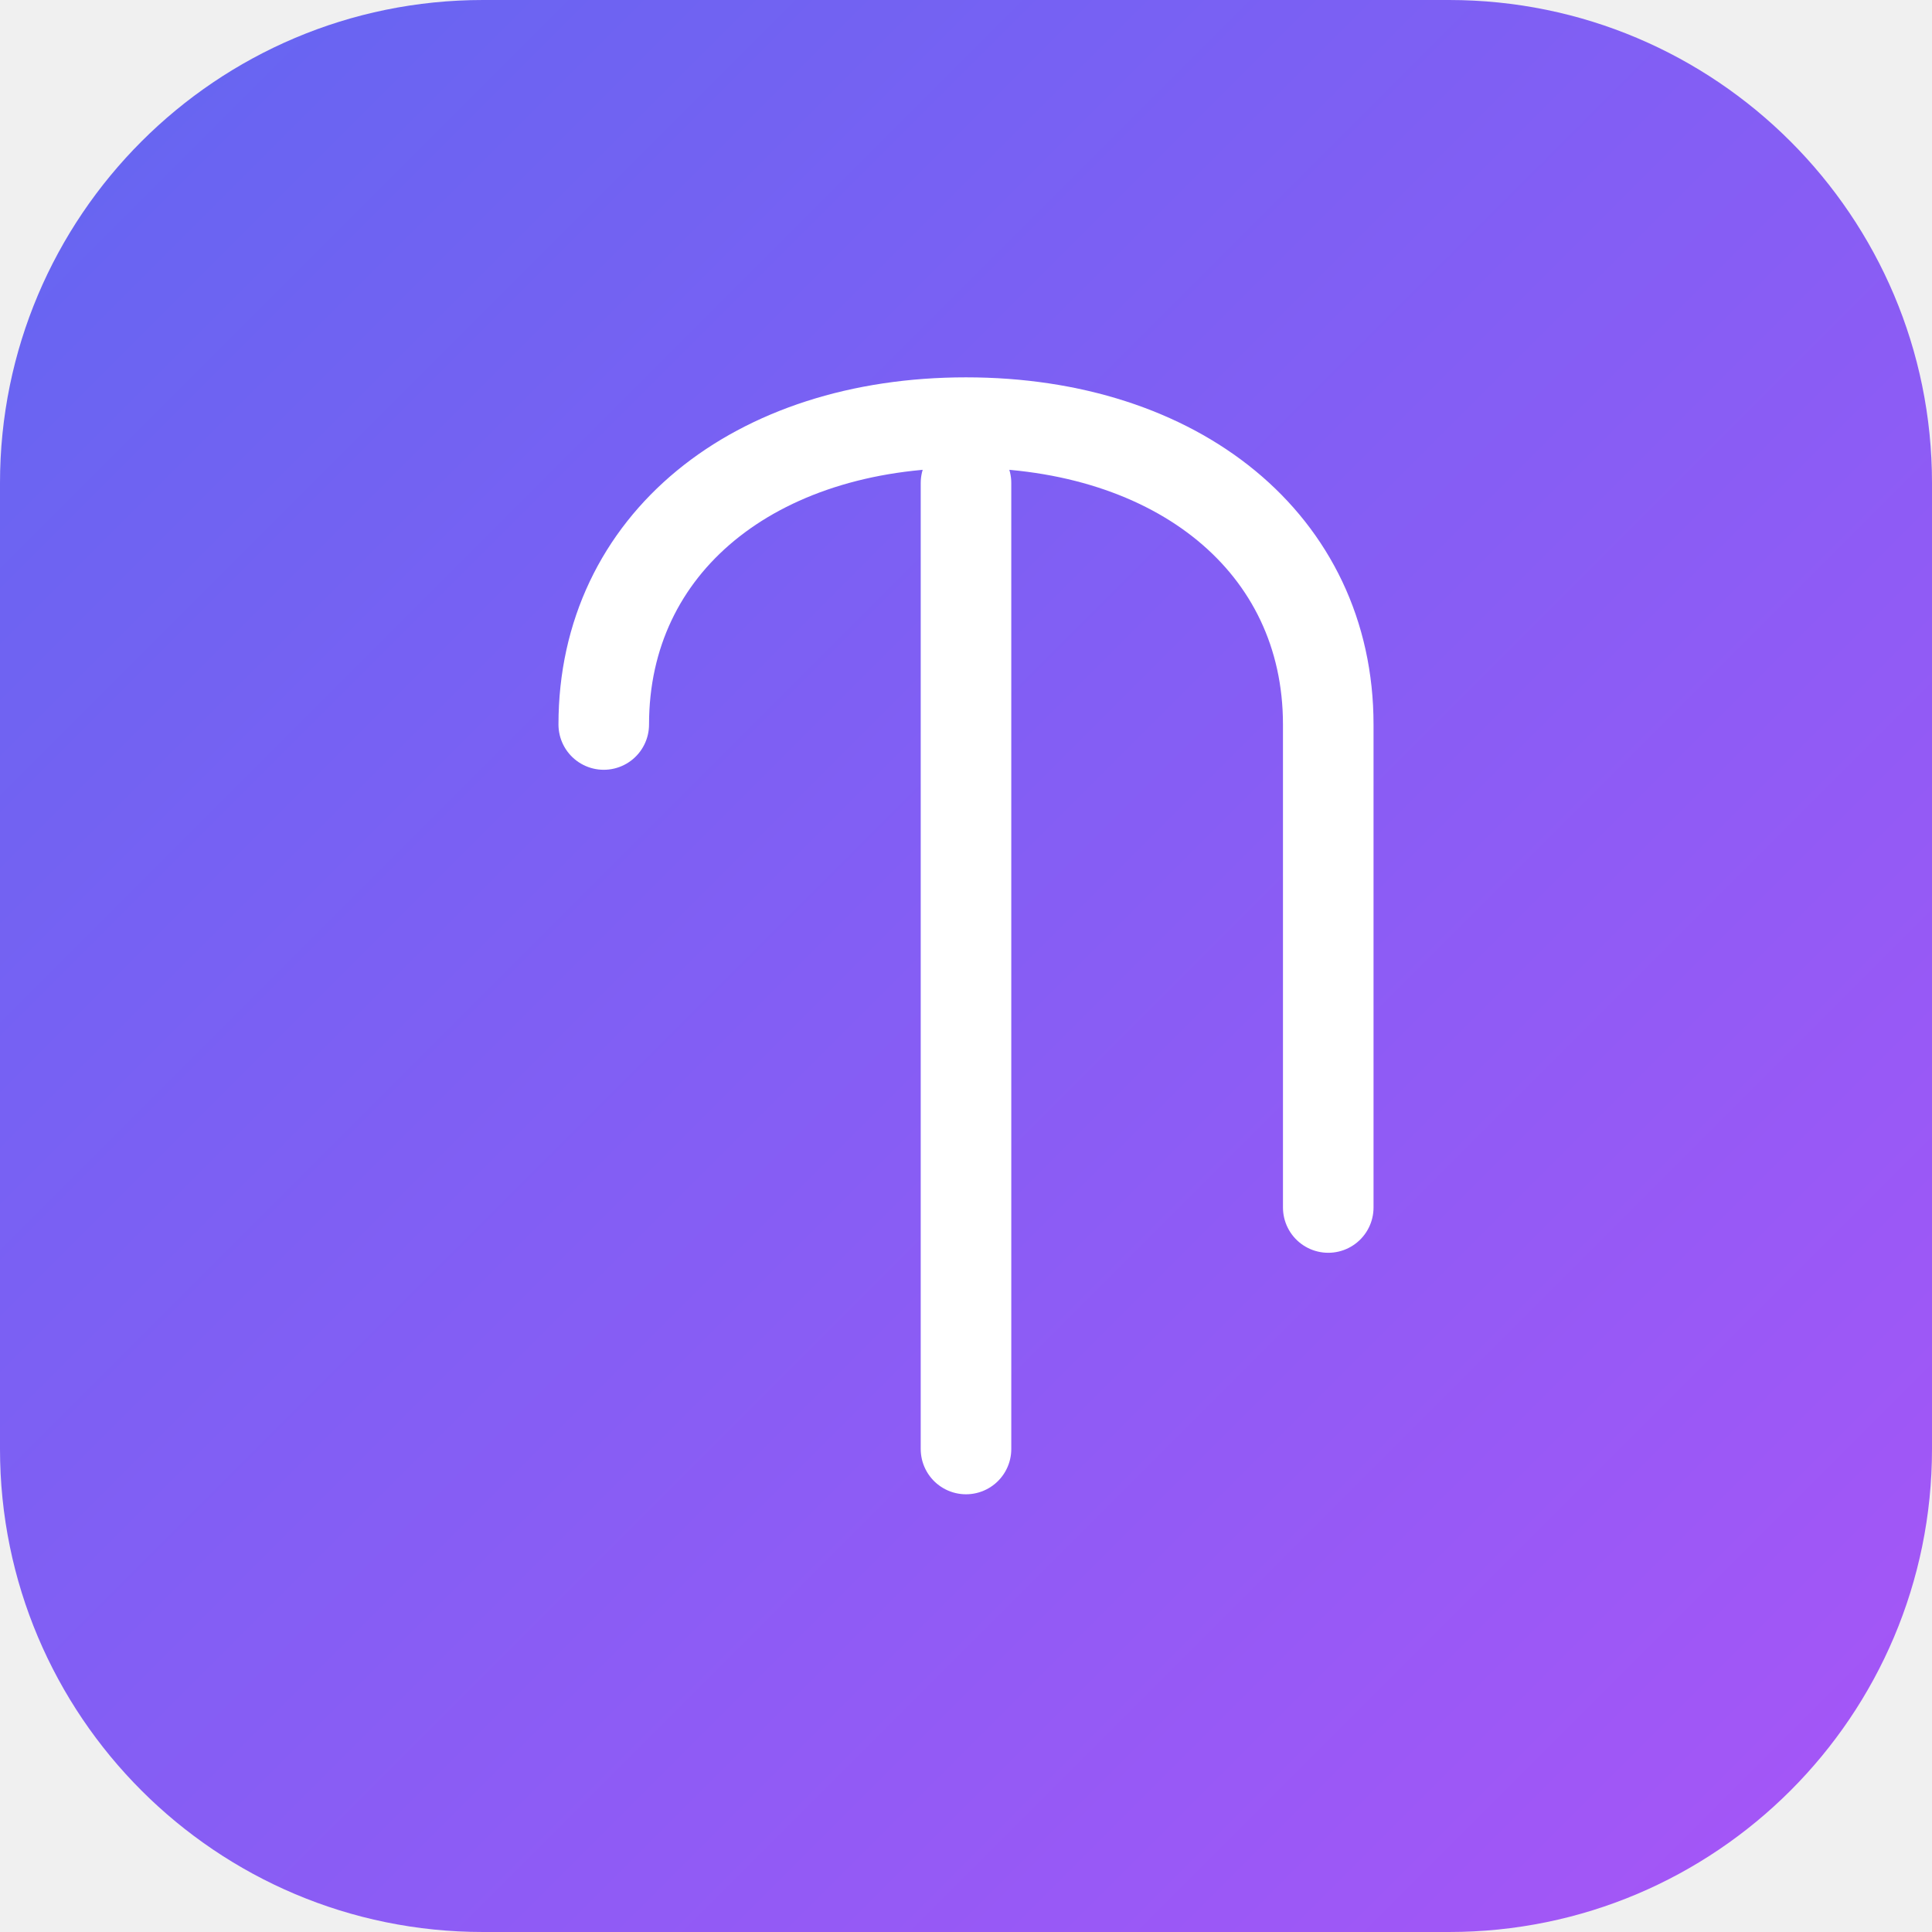
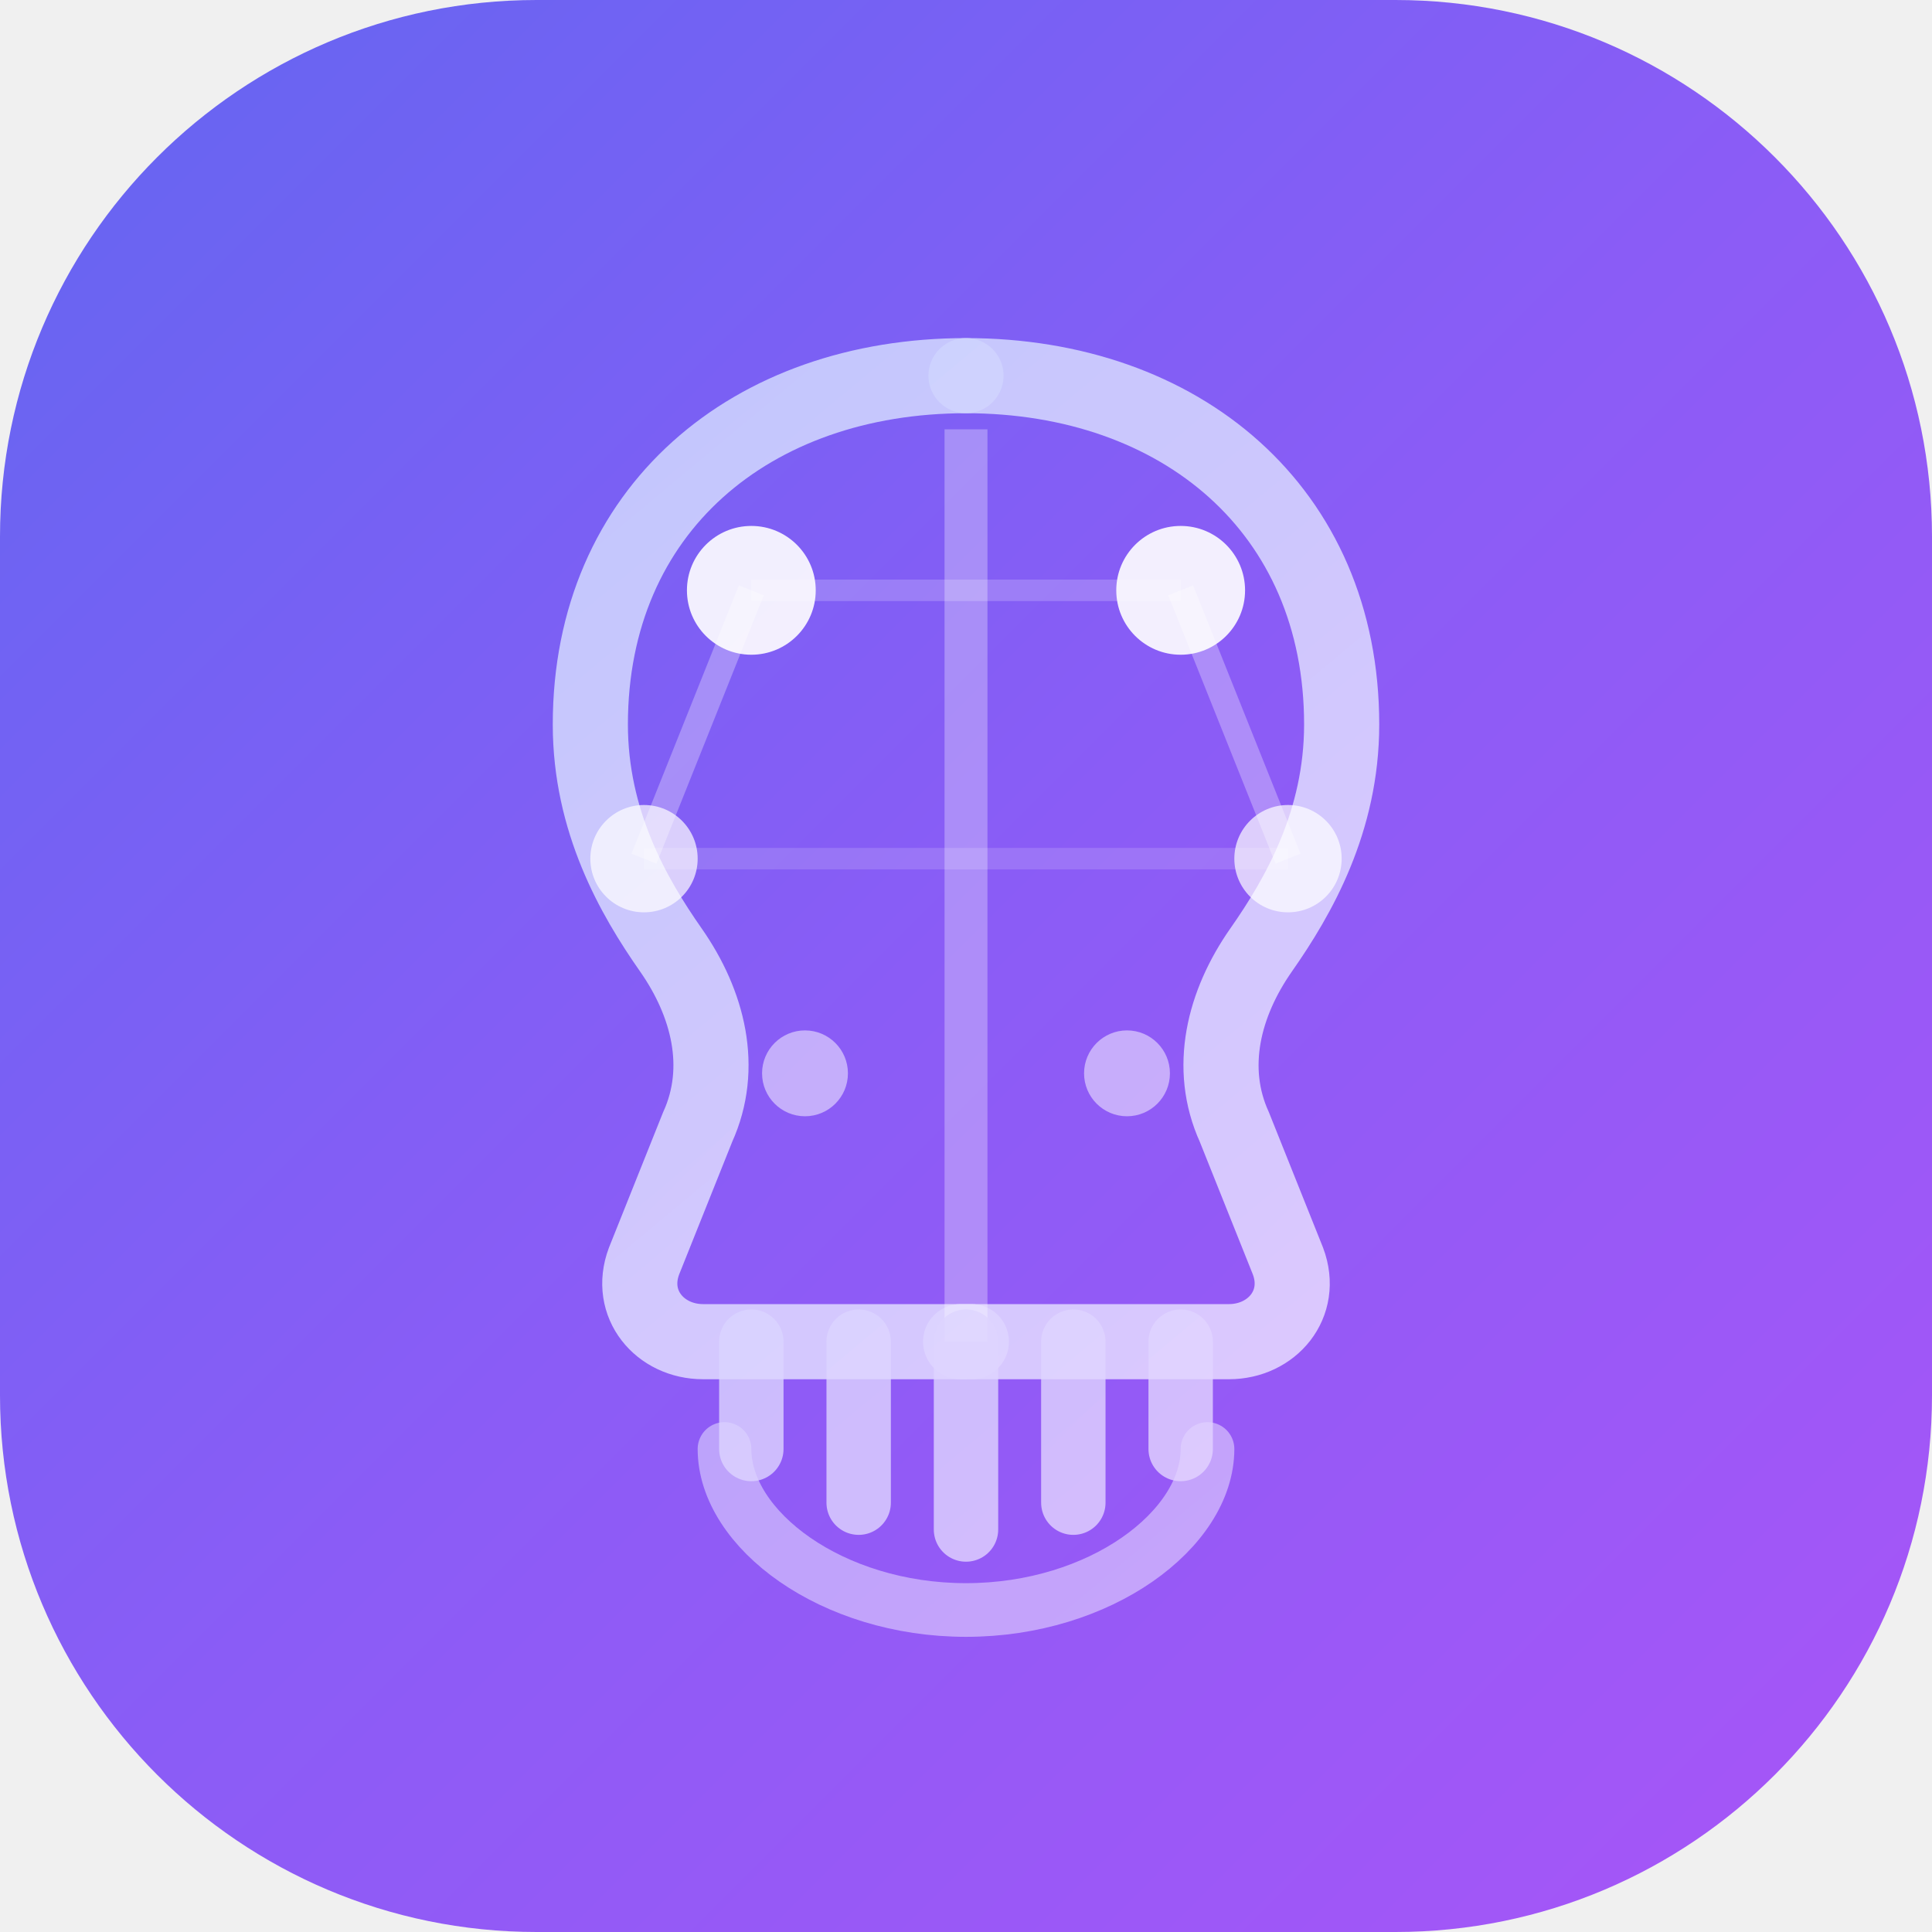
- <svg xmlns="http://www.w3.org/2000/svg" width="32" height="32" viewBox="0 0 32 32" fill="none">
-   <rect width="32" height="32" rx="8" fill="url(#g)" />
-   <path d="M16 8v16M10 12c0-3 2.5-5 6-5s6 2 6 5v8" stroke="white" stroke-width="1.5" stroke-linecap="round" />
+ <svg xmlns="http://www.w3.org/2000/svg" width="36" height="36" viewBox="0 0 36 36" fill="none">
  <defs>
-     <linearGradient id="g" x1="0" y1="0" x2="32" y2="32" gradientUnits="userSpaceOnUse">
+     <linearGradient id="bg" x1="0" y1="0" x2="36" y2="36" gradientUnits="userSpaceOnUse">
      <stop stop-color="#6366f1" />
+       <stop offset="0.5" stop-color="#8b5cf6" />
      <stop offset="1" stop-color="#a855f7" />
    </linearGradient>
+     <linearGradient id="glow" x1="8" y1="6" x2="28" y2="30" gradientUnits="userSpaceOnUse">
+       <stop stop-color="#c7d2fe" />
+       <stop offset="1" stop-color="#e9d5ff" />
+     </linearGradient>
  </defs>
+   <rect width="36" height="36" rx="10" fill="url(#bg)" />
+   <path d="M18 7c-4 0-7 2.5-7 6.5 0 1.8.8 3.2 1.5 4.2.7 1 1 2.2.5 3.3l-1 2.5c-.3.8.3 1.5 1.1 1.5h5" stroke="url(#glow)" stroke-width="1.4" stroke-linecap="round" fill="none" opacity="0.9" />
+   <path d="M18 7c4 0 7 2.5 7 6.5 0 1.8-.8 3.2-1.5 4.2-.7 1-1 2.2-.5 3.3l1 2.5c.3.8-.3 1.5-1.1 1.5h-5" stroke="url(#glow)" stroke-width="1.4" stroke-linecap="round" fill="none" opacity="0.9" />
+   <line x1="18" y1="8" x2="18" y2="25" stroke="white" stroke-width="0.8" opacity="0.3" />
+   <circle cx="14" cy="11" r="1.2" fill="white" opacity="0.9" />
+   <circle cx="22" cy="11" r="1.2" fill="white" opacity="0.9" />
+   <circle cx="12" cy="16" r="1" fill="white" opacity="0.7" />
+   <circle cx="24" cy="16" r="1" fill="white" opacity="0.7" />
+   <circle cx="15" cy="20" r="0.8" fill="white" opacity="0.5" />
+   <circle cx="21" cy="20" r="0.8" fill="white" opacity="0.5" />
+   <line x1="14" y1="11" x2="12" y2="16" stroke="white" stroke-width="0.5" opacity="0.3" />
+   <line x1="22" y1="11" x2="24" y2="16" stroke="white" stroke-width="0.5" opacity="0.3" />
+   <line x1="14" y1="11" x2="22" y2="11" stroke="white" stroke-width="0.4" opacity="0.2" />
+   <line x1="12" y1="16" x2="24" y2="16" stroke="white" stroke-width="0.4" opacity="0.15" />
+   <path d="M14 27v-2M16 28v-3M18 28.5v-3.5M20 28v-3M22 27v-2" stroke="url(#glow)" stroke-width="1.2" stroke-linecap="round" opacity="0.8" />
+   <path d="M13.5 27c0 1.5 2 3 4.5 3s4.5-1.5 4.5-3" stroke="url(#glow)" stroke-width="1" stroke-linecap="round" fill="none" opacity="0.6" />
</svg>
